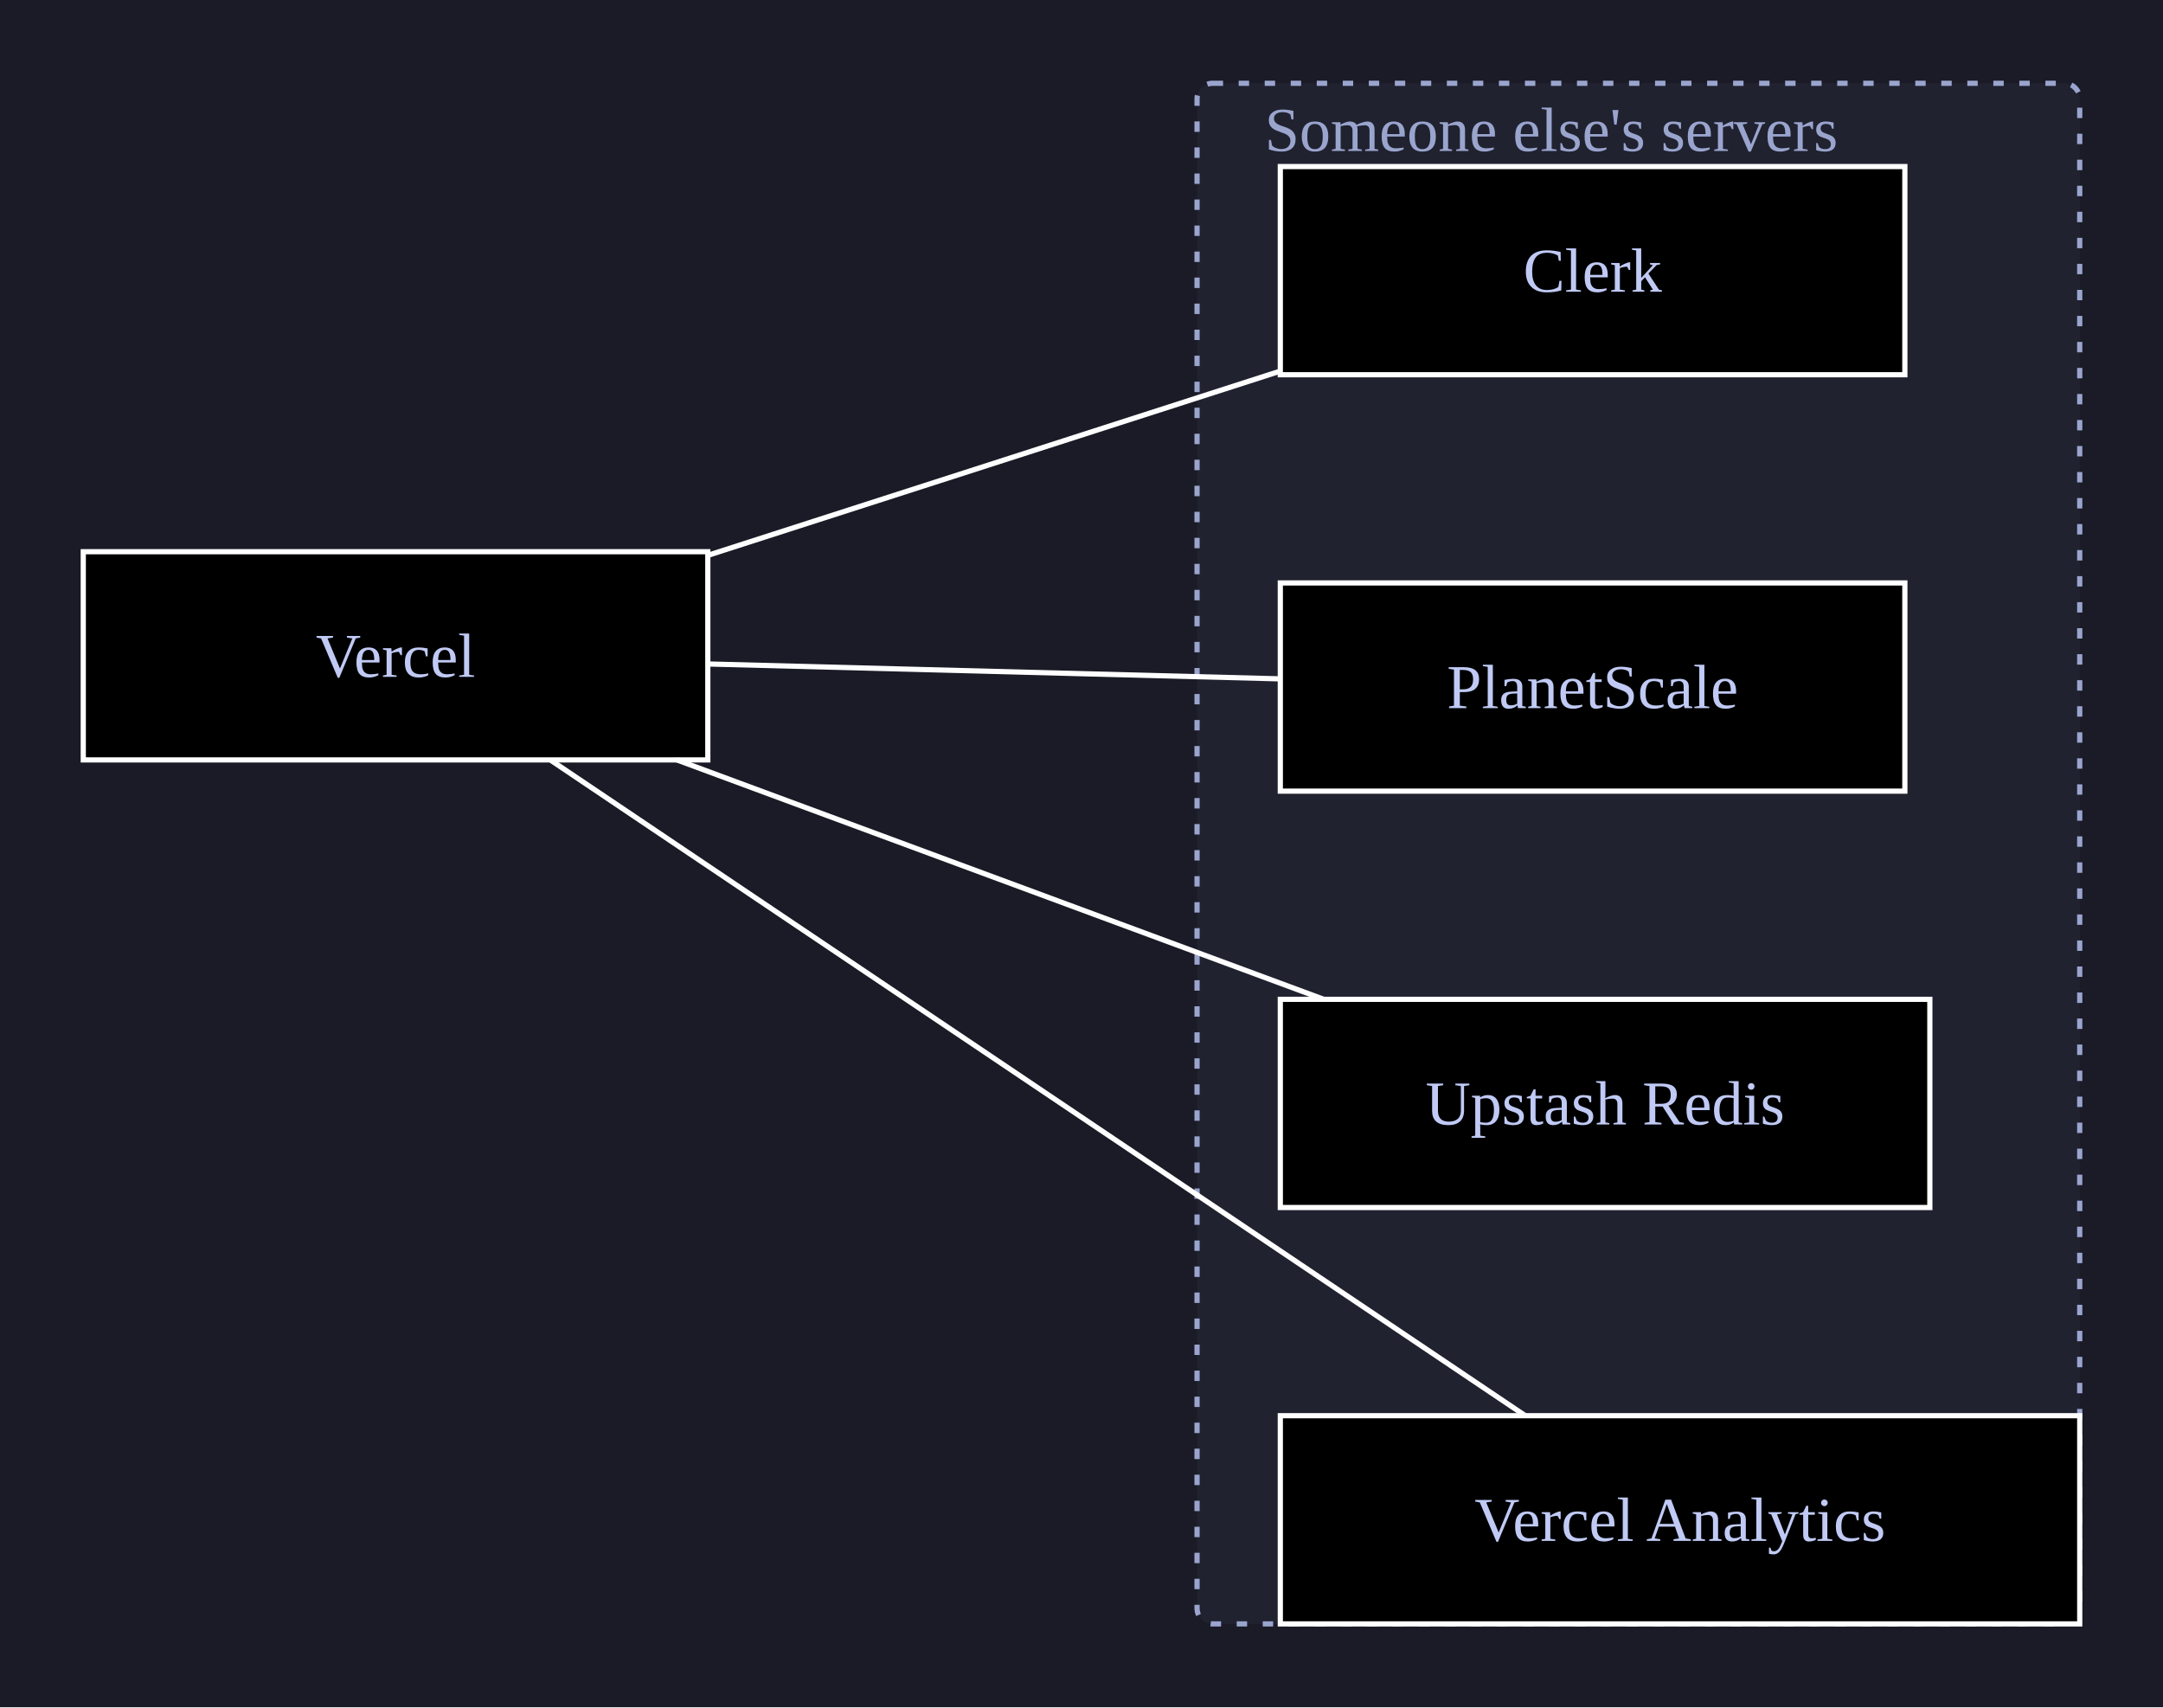
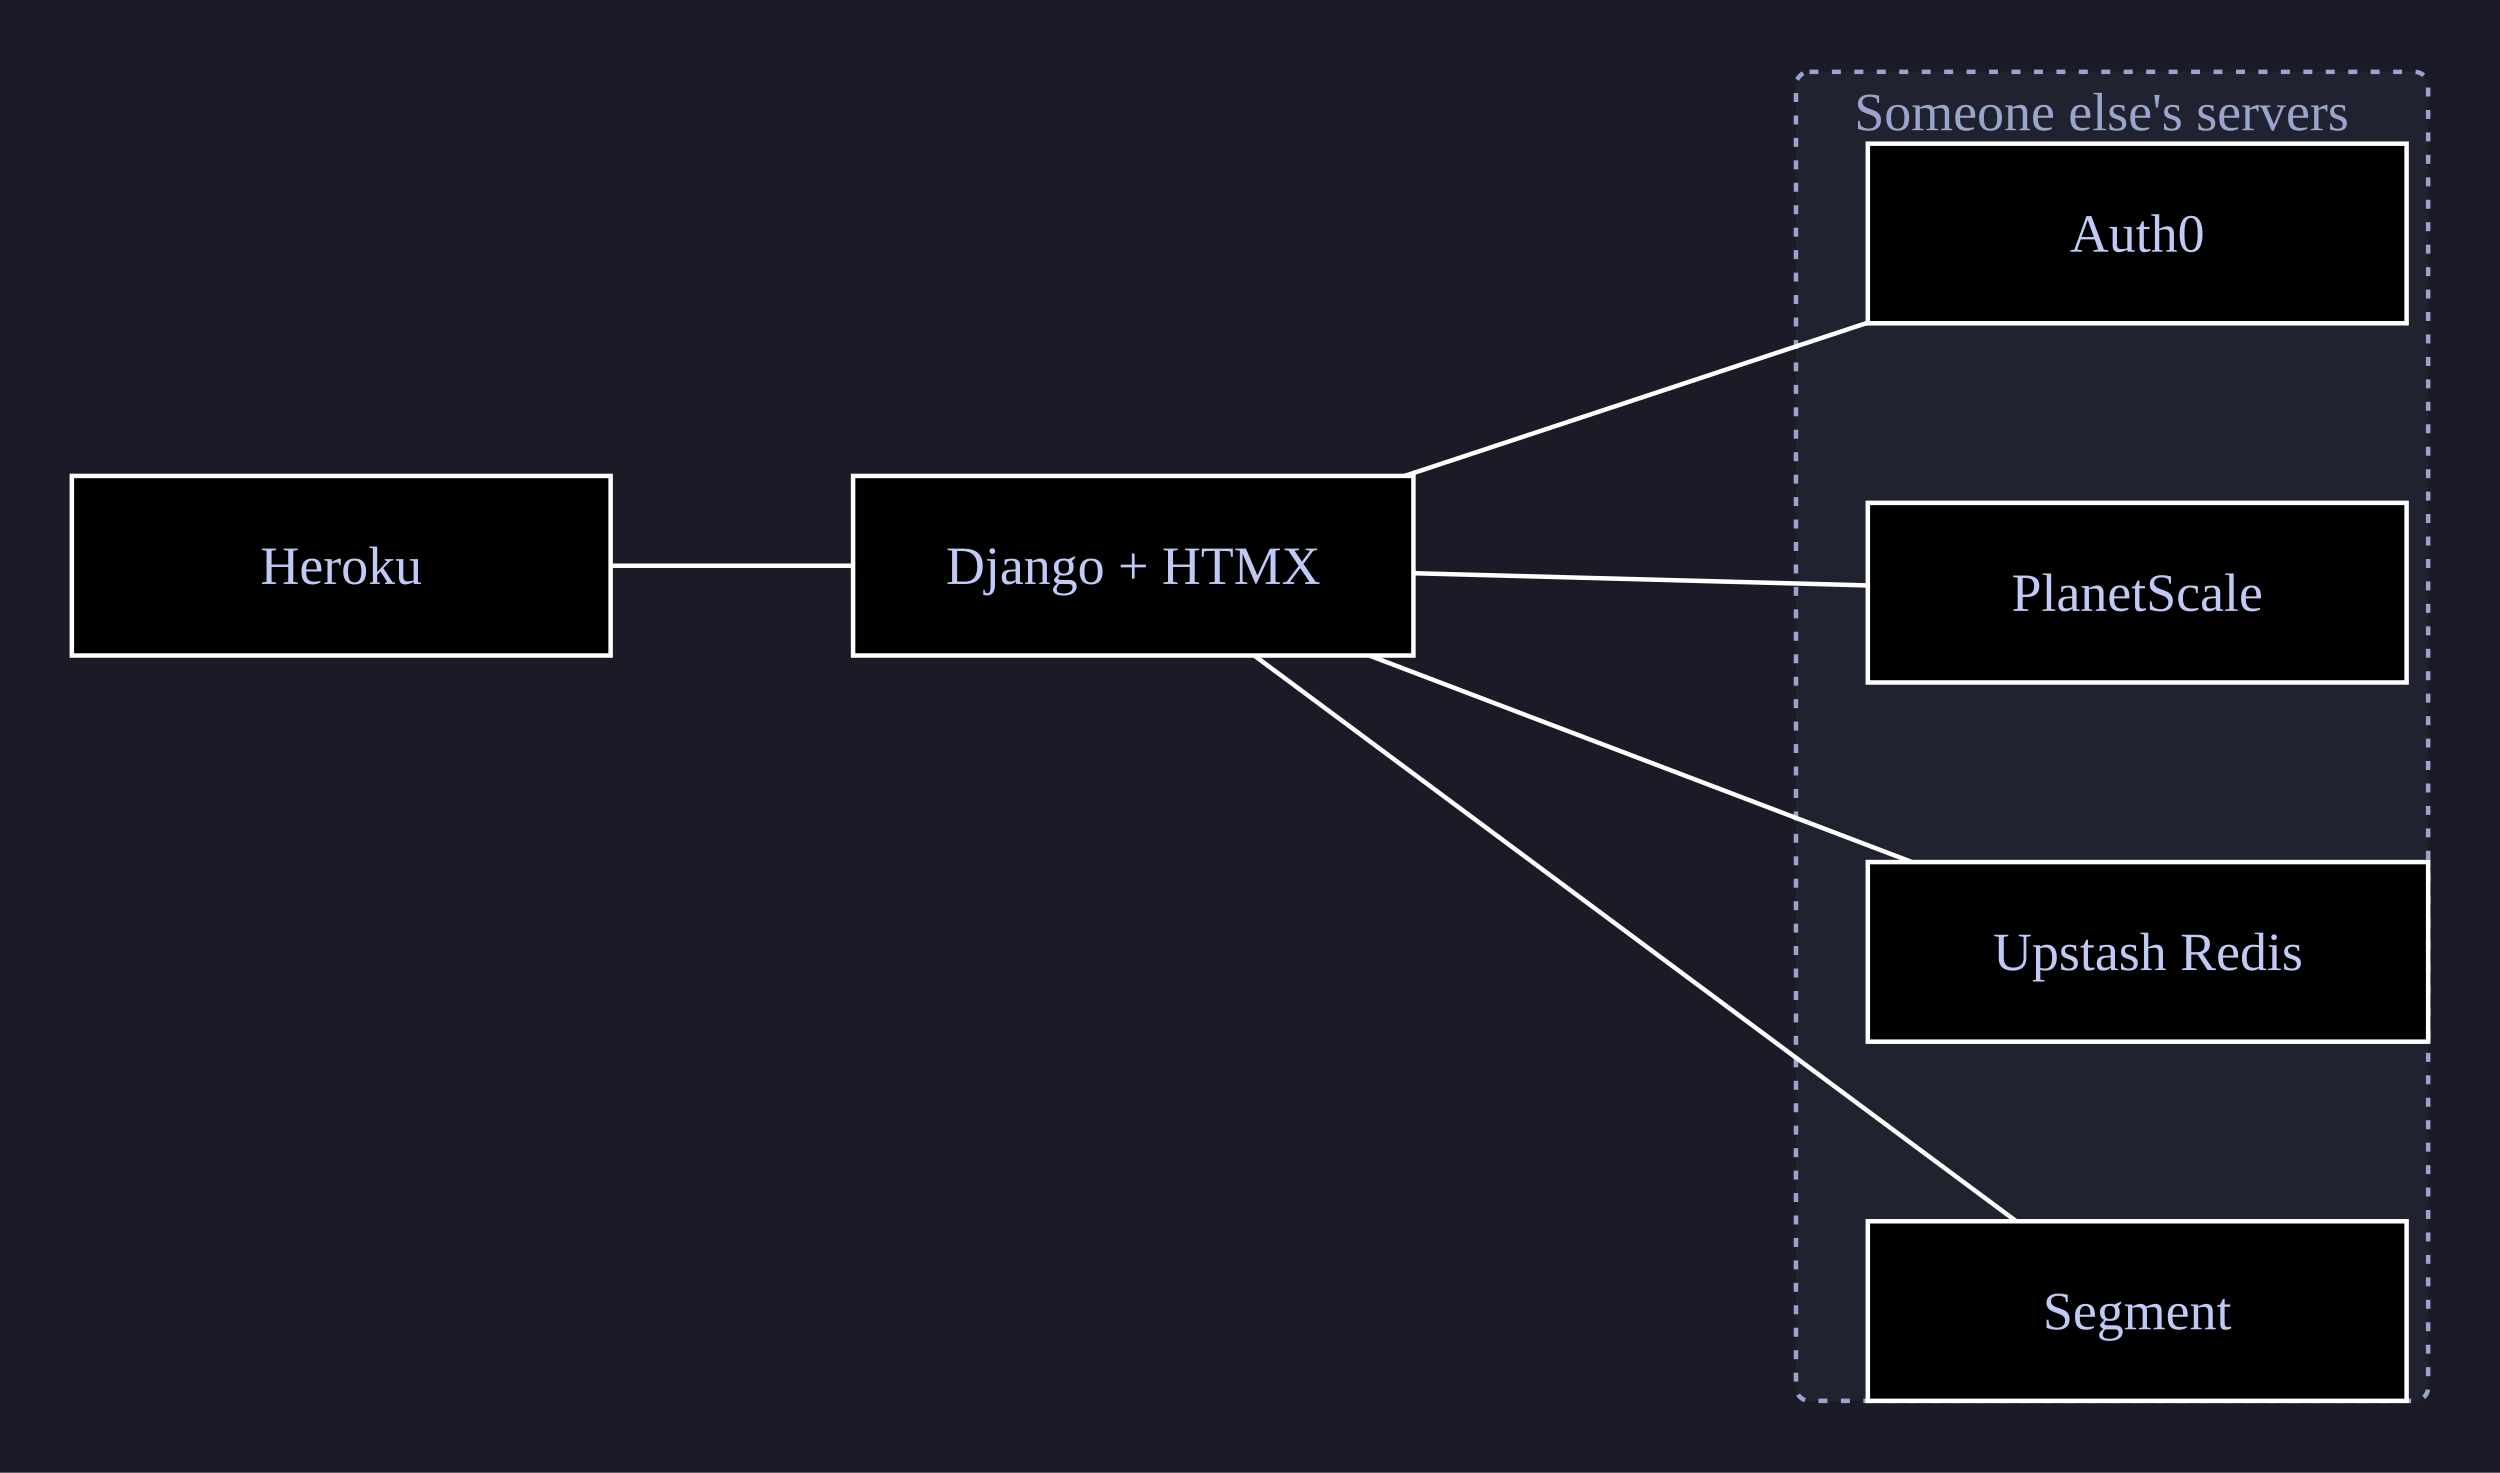
- <svg xmlns="http://www.w3.org/2000/svg" viewBox="0.00 4.00 415.60 328.00" width="415.60" height="328.00">
-   <rect x="0.00" y="4.00" width="415.60" height="328.00" fill="#1a1b26" />
+ <svg xmlns="http://www.w3.org/2000/svg" viewBox="0.00 4.00 556.80 328.00" width="556.80" height="328.00">
+   <rect x="0.00" y="4.00" width="556.80" height="328.00" fill="#1a1b26" />
  <g id="group-hosted" data-element-id="hosted" data-kind="group">
-     <rect x="230.00" y="20.00" width="169.60" height="296.00" rx="3.00" fill="#9aa5ce" fill-opacity="0.06" stroke="#9aa5ce" stroke-width="1.00" stroke-dasharray="2,3" />
-     <text x="243.00" y="33.00" text-anchor="start" fill="#9aa5ce">
-       <tspan x="243.00" dy="0">Someone else's servers</tspan>
+     <rect x="400.00" y="20.00" width="140.80" height="296.00" rx="3.00" fill="#9aa5ce" fill-opacity="0.06" stroke="#9aa5ce" stroke-width="1.00" stroke-dasharray="2,3" />
+     <text x="413.00" y="33.00" text-anchor="start" fill="#9aa5ce">
+       <tspan x="413.00" dy="0">Someone else's servers</tspan>
    </text>
  </g>
  <g id="node-analytics" data-element-id="analytics" data-kind="node">
-     <rect x="246.00" y="276.00" width="153.60" height="40.00" rx="0.00" fill="#000000" stroke="#FFFFFF" />
-     <text x="322.80" y="296.00" text-anchor="middle" dominant-baseline="central" fill="#c0caf5">
-       <tspan x="322.80" dy="0">Vercel Analytics</tspan>
+     <rect x="416.00" y="276.00" width="120.00" height="40.00" rx="0.00" fill="#000000" stroke="#FFFFFF" />
+     <text x="476.00" y="296.00" text-anchor="middle" dominant-baseline="central" fill="#c0caf5">
+       <tspan x="476.00" dy="0">Segment</tspan>
+     </text>
+   </g>
+   <g id="node-app" data-element-id="app" data-kind="node">
+     <rect x="190.00" y="110.00" width="124.80" height="40.00" rx="0.00" fill="#000000" stroke="#FFFFFF" />
+     <text x="252.40" y="130.00" text-anchor="middle" dominant-baseline="central" fill="#c0caf5">
+       <tspan x="252.40" dy="0">Django + HTMX</tspan>
    </text>
  </g>
  <g id="node-auth" data-element-id="auth" data-kind="node">
-     <rect x="246.00" y="36.00" width="120.00" height="40.00" rx="0.00" fill="#000000" stroke="#FFFFFF" />
-     <text x="306.00" y="56.00" text-anchor="middle" dominant-baseline="central" fill="#c0caf5">
-       <tspan x="306.00" dy="0">Clerk</tspan>
+     <rect x="416.00" y="36.00" width="120.00" height="40.00" rx="0.00" fill="#000000" stroke="#FFFFFF" />
+     <text x="476.00" y="56.00" text-anchor="middle" dominant-baseline="central" fill="#c0caf5">
+       <tspan x="476.00" dy="0">Auth0</tspan>
    </text>
  </g>
  <g id="node-cache" data-element-id="cache" data-kind="node">
-     <rect x="246.00" y="196.00" width="124.80" height="40.00" rx="0.00" fill="#000000" stroke="#FFFFFF" />
-     <text x="308.40" y="216.00" text-anchor="middle" dominant-baseline="central" fill="#c0caf5">
-       <tspan x="308.40" dy="0">Upstash Redis</tspan>
+     <rect x="416.00" y="196.00" width="124.80" height="40.00" rx="0.00" fill="#000000" stroke="#FFFFFF" />
+     <text x="478.40" y="216.00" text-anchor="middle" dominant-baseline="central" fill="#c0caf5">
+       <tspan x="478.40" dy="0">Upstash Redis</tspan>
    </text>
  </g>
  <g id="node-db" data-element-id="db" data-kind="node">
-     <rect x="246.00" y="116.00" width="120.00" height="40.00" rx="0.00" fill="#000000" stroke="#FFFFFF" />
-     <text x="306.00" y="136.00" text-anchor="middle" dominant-baseline="central" fill="#c0caf5">
-       <tspan x="306.00" dy="0">PlanetScale</tspan>
+     <rect x="416.00" y="116.00" width="120.00" height="40.00" rx="0.00" fill="#000000" stroke="#FFFFFF" />
+     <text x="476.00" y="136.00" text-anchor="middle" dominant-baseline="central" fill="#c0caf5">
+       <tspan x="476.00" dy="0">PlanetScale</tspan>
    </text>
  </g>
  <g id="node-web" data-element-id="web" data-kind="node">
    <rect x="16.00" y="110.00" width="120.00" height="40.00" rx="0.00" fill="#000000" stroke="#FFFFFF" />
    <text x="76.00" y="130.00" text-anchor="middle" dominant-baseline="central" fill="#c0caf5">
-       <tspan x="76.00" dy="0">Vercel</tspan>
+       <tspan x="76.00" dy="0">Heroku</tspan>
    </text>
  </g>
-   <g id="edge-web__analytics" data-element-id="web__analytics" data-kind="edge">
-     <path d="M 105.73,150.00 L 293.07,276.00" fill="none" stroke="transparent" stroke-width="12" style="pointer-events: stroke" />
-     <path d="M 105.73,150.00 L 293.07,276.00" fill="none" stroke="#FFFFFF" stroke-width="1.00" />
+   <g id="edge-app__analytics" data-element-id="app__analytics" data-kind="edge">
+     <path d="M 279.34,150.00 L 449.06,276.00" fill="none" stroke="transparent" stroke-width="12" style="pointer-events: stroke" />
+     <path d="M 279.34,150.00 L 449.06,276.00" fill="none" stroke="#FFFFFF" stroke-width="1.00" />
  </g>
-   <g id="edge-web__auth" data-element-id="web__auth" data-kind="edge">
-     <path d="M 136.00,110.70 L 246.00,75.30" fill="none" stroke="transparent" stroke-width="12" style="pointer-events: stroke" />
-     <path d="M 136.00,110.70 L 246.00,75.30" fill="none" stroke="#FFFFFF" stroke-width="1.00" />
+   <g id="edge-app__auth" data-element-id="app__auth" data-kind="edge">
+     <path d="M 312.83,110.00 L 416.00,75.86" fill="none" stroke="transparent" stroke-width="12" style="pointer-events: stroke" />
+     <path d="M 312.83,110.00 L 416.00,75.86" fill="none" stroke="#FFFFFF" stroke-width="1.00" />
  </g>
-   <g id="edge-web__cache" data-element-id="web__cache" data-kind="edge">
-     <path d="M 130.05,150.00 L 254.35,196.00" fill="none" stroke="transparent" stroke-width="12" style="pointer-events: stroke" />
-     <path d="M 130.05,150.00 L 254.35,196.00" fill="none" stroke="#FFFFFF" stroke-width="1.00" />
+   <g id="edge-app__cache" data-element-id="app__cache" data-kind="edge">
+     <path d="M 304.96,150.00 L 425.84,196.00" fill="none" stroke="transparent" stroke-width="12" style="pointer-events: stroke" />
+     <path d="M 304.96,150.00 L 425.84,196.00" fill="none" stroke="#FFFFFF" stroke-width="1.00" />
  </g>
-   <g id="edge-web__db" data-element-id="web__db" data-kind="edge">
-     <path d="M 136.00,131.57 L 246.00,134.43" fill="none" stroke="transparent" stroke-width="12" style="pointer-events: stroke" />
-     <path d="M 136.00,131.57 L 246.00,134.43" fill="none" stroke="#FFFFFF" stroke-width="1.00" />
+   <g id="edge-app__db" data-element-id="app__db" data-kind="edge">
+     <path d="M 314.80,131.67 L 416.00,134.39" fill="none" stroke="transparent" stroke-width="12" style="pointer-events: stroke" />
+     <path d="M 314.80,131.67 L 416.00,134.39" fill="none" stroke="#FFFFFF" stroke-width="1.00" />
+   </g>
+   <g id="edge-web__app" data-element-id="web__app" data-kind="edge">
+     <path d="M 136.00,130.00 L 190.00,130.00" fill="none" stroke="transparent" stroke-width="12" style="pointer-events: stroke" />
+     <path d="M 136.00,130.00 L 190.00,130.00" fill="none" stroke="#FFFFFF" stroke-width="1.00" />
  </g>
</svg>
